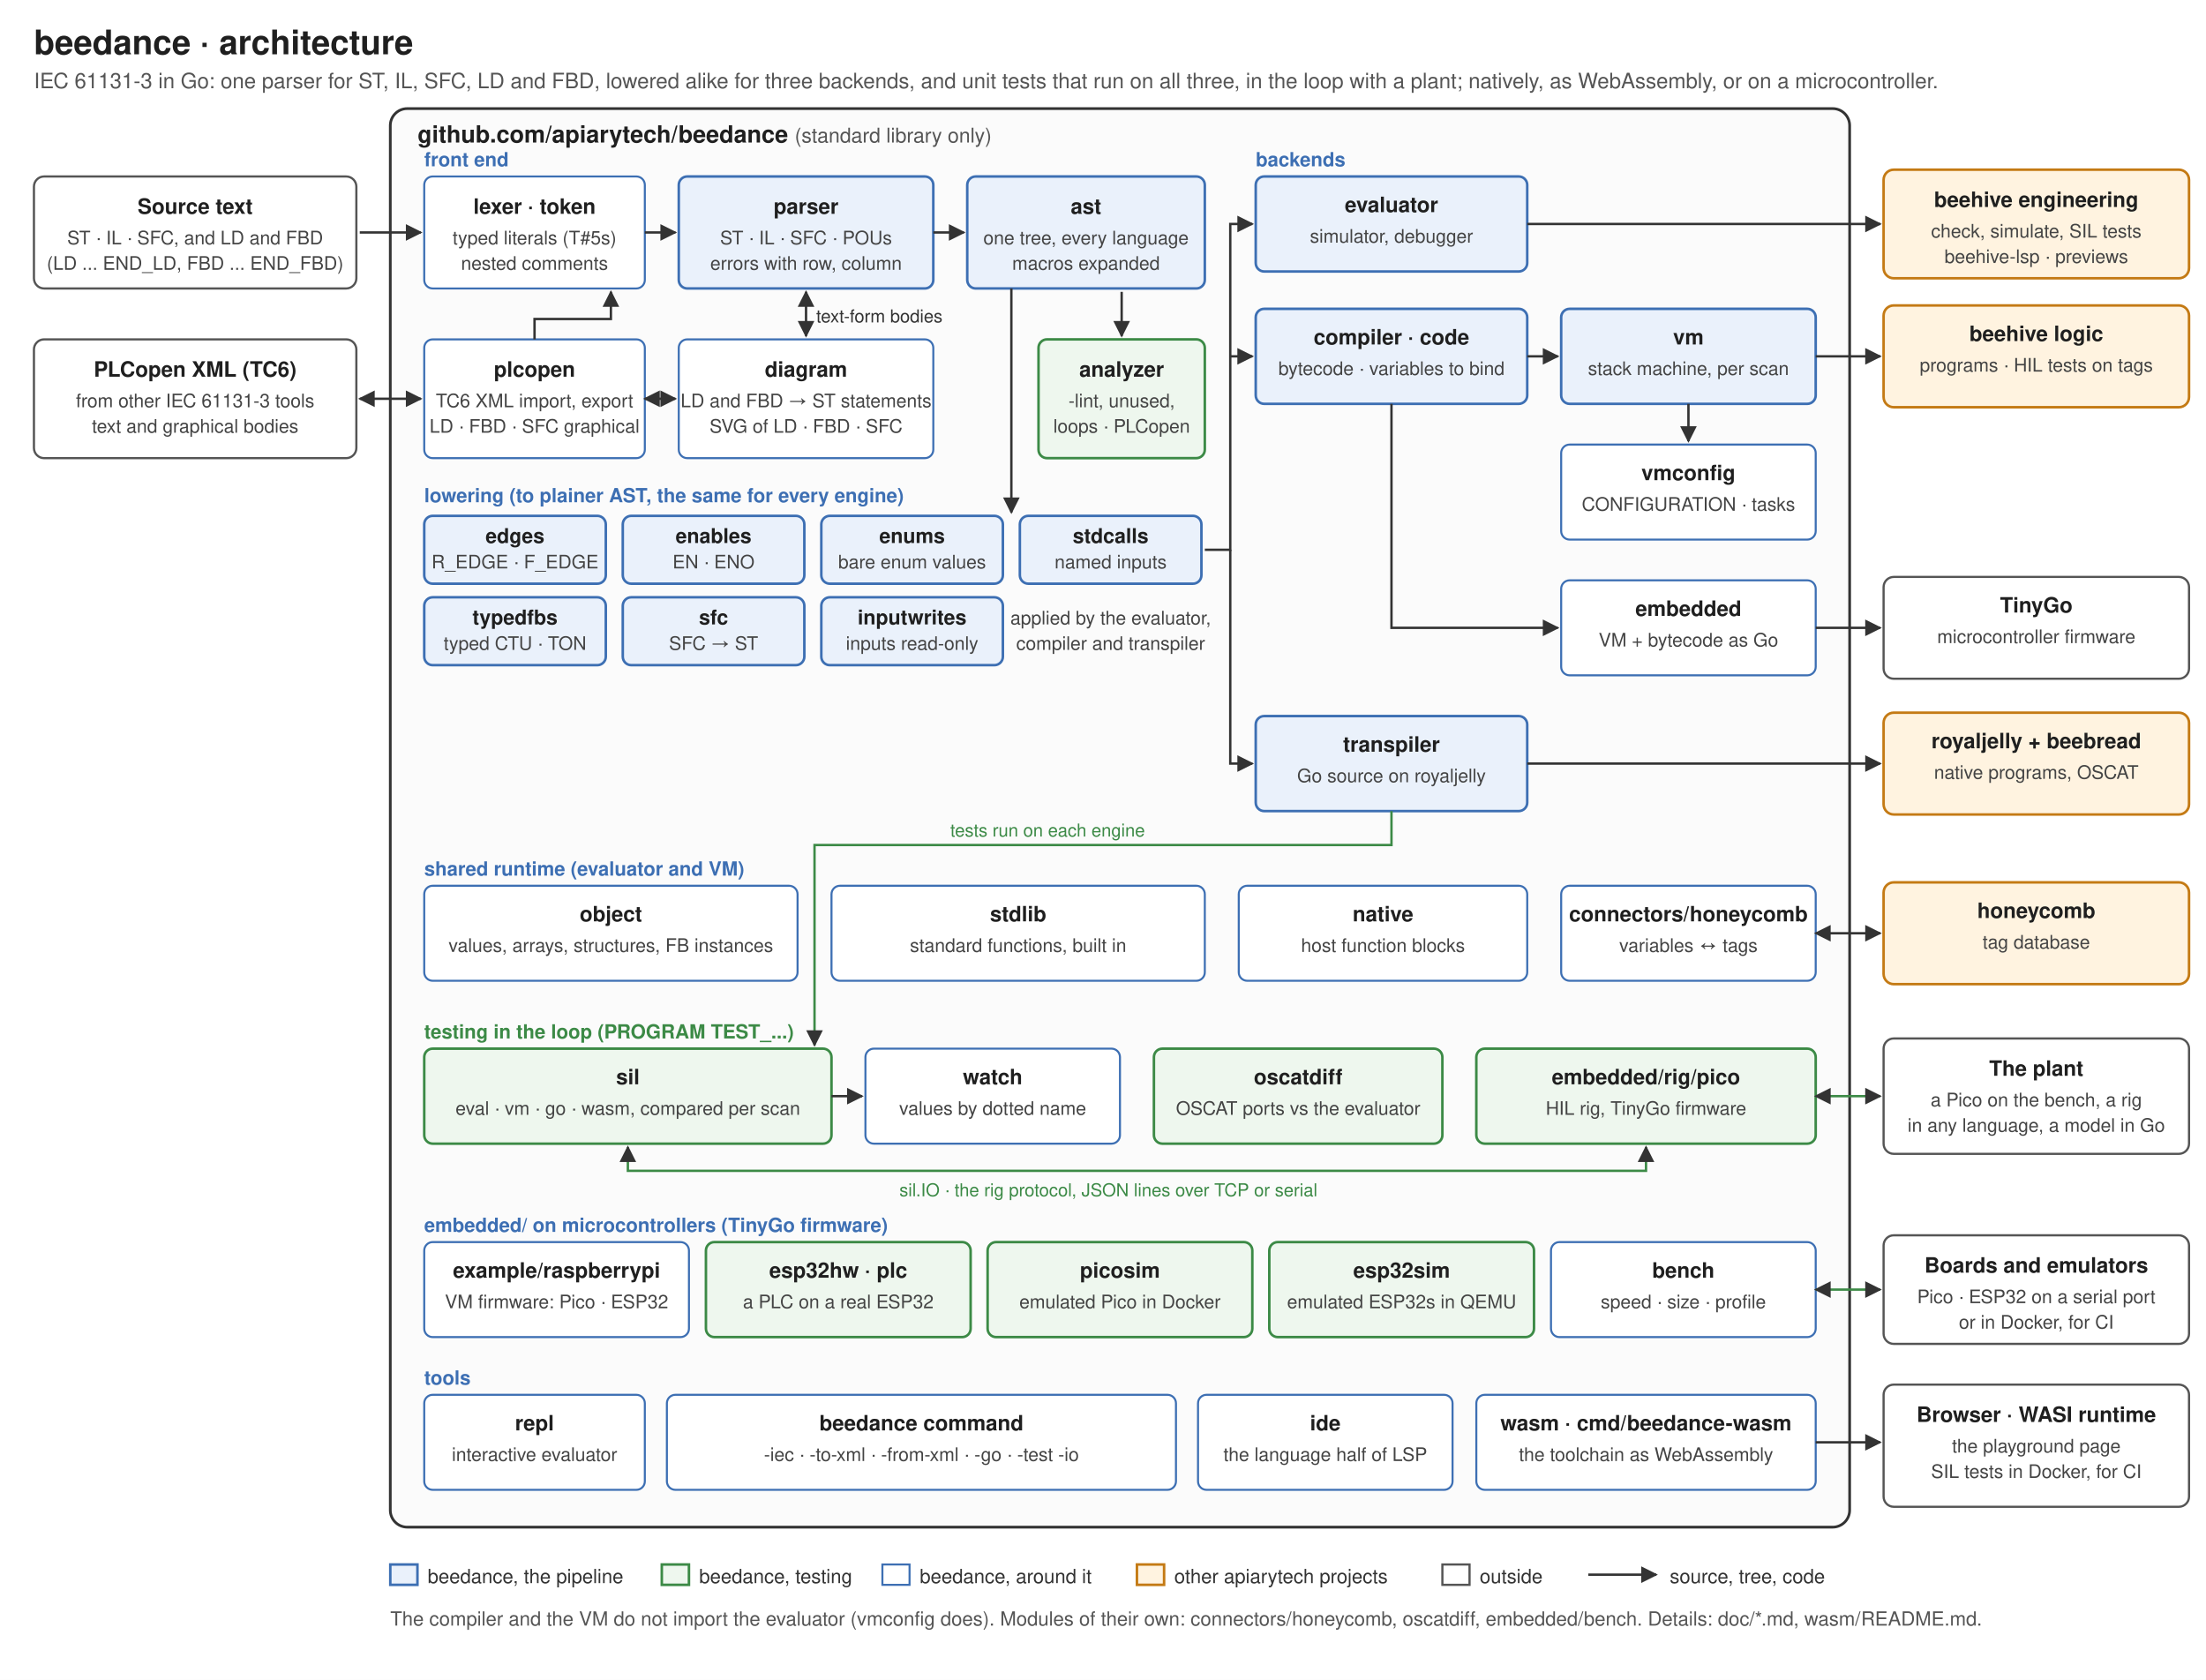
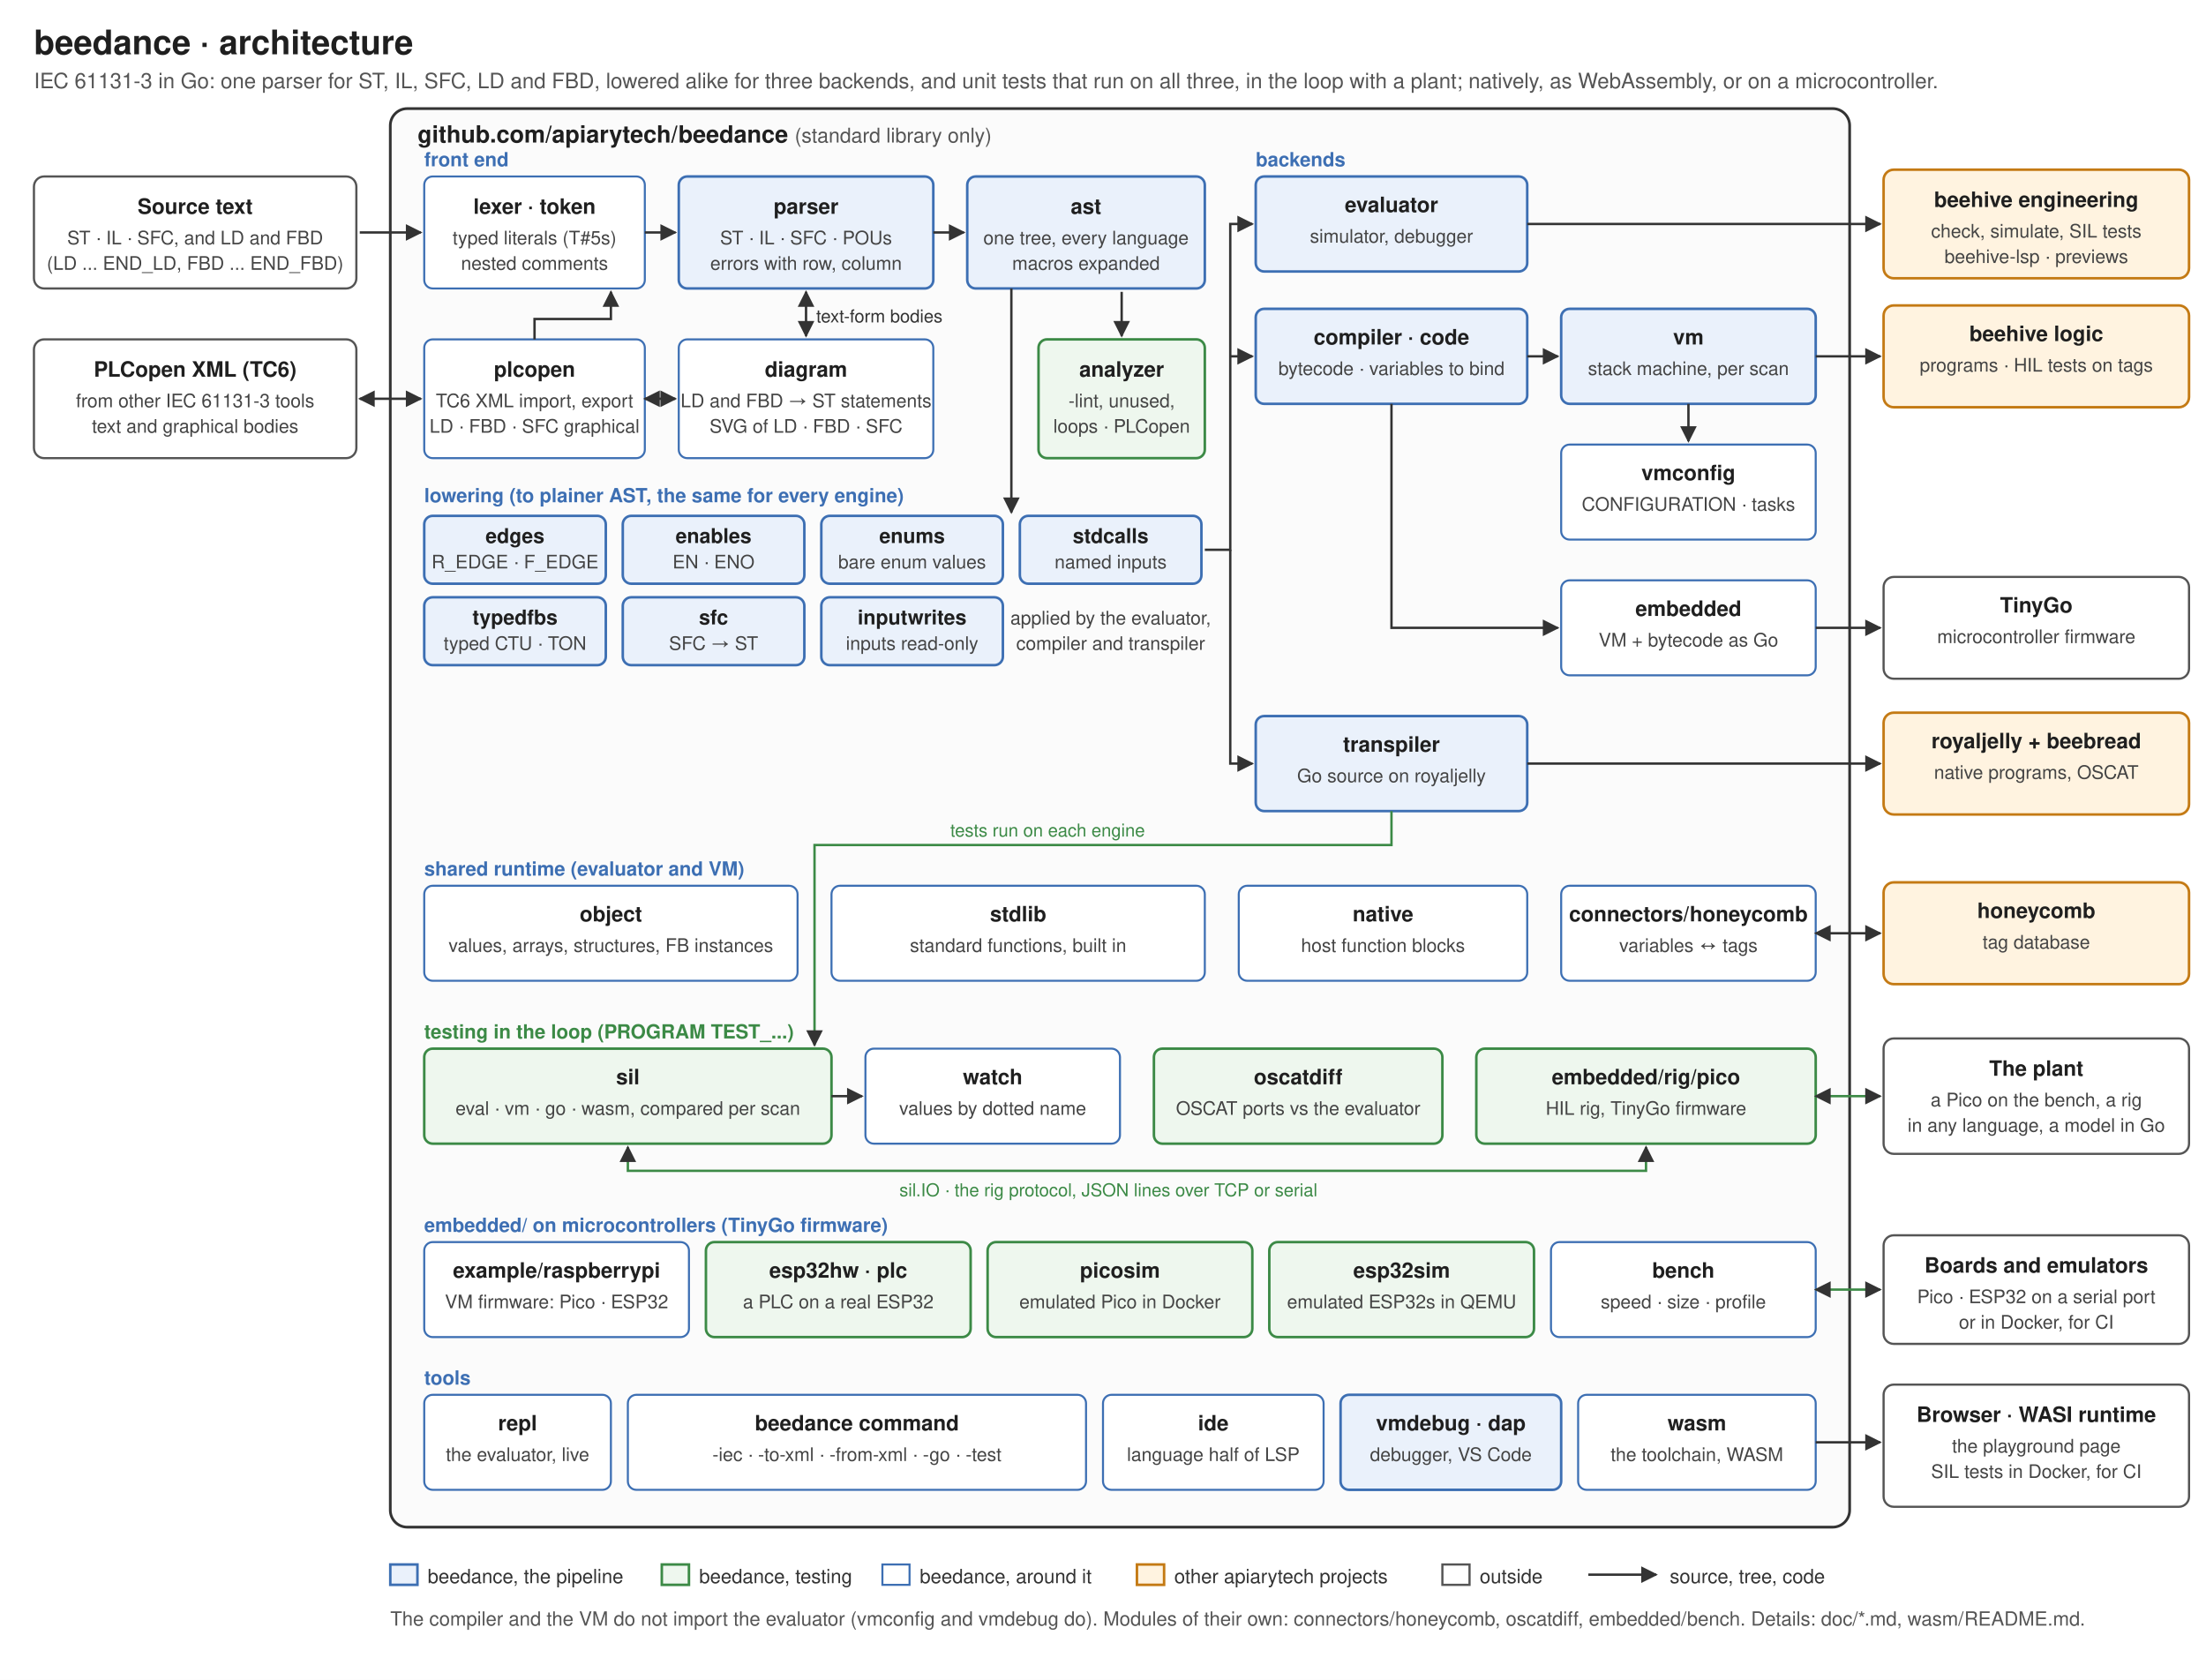
<svg xmlns="http://www.w3.org/2000/svg" width="1300" height="990" viewBox="0 0 1300 990" font-family="Segoe UI, Helvetica, Arial, sans-serif">
  <defs>
    <marker id="a" viewBox="0 0 10 10" refX="9" refY="5" markerWidth="7" markerHeight="7" orient="auto-start-reverse">
      <path d="M0,0 L10,5 L0,10 z" fill="#333" />
    </marker>
    <style>
      .t  { font-size: 12.5px; font-weight: 600; fill: #1f1f1f; text-anchor: middle; }
      .s  { font-size: 11px; fill: #444; text-anchor: middle; }
      .h  { font-size: 14px; font-weight: 700; fill: #1f1f1f; }
      .hs { font-size: 12px; font-weight: 400; fill: #555; }
      .g  { font-size: 11.5px; font-weight: 600; fill: #3d6fb3; }
      .gt { font-size: 11.5px; font-weight: 600; fill: #3c8a46; }
      .l  { font-size: 10.5px; fill: #333; }
      .lg { font-size: 10.5px; fill: #3c8a46; }
      .bh { fill: #eaf1fb; stroke: #3d6fb3; stroke-width: 1.5; }
      .bi { fill: #ffffff; stroke: #3d6fb3; stroke-width: 1.2; }
      .bt { fill: #eef7ee; stroke: #3c8a46; stroke-width: 1.5; }
      .dh { fill: #fff3e0; stroke: #c47a14; stroke-width: 1.5; }
      .sm { font-size: 12px; font-weight: 600; fill: #1f1f1f; text-anchor: middle; }
      .ex { fill: #ffffff; stroke: #555; stroke-width: 1.3; }
      .ln { stroke: #333; stroke-width: 1.4; fill: none; }
      .lt { stroke: #3c8a46; stroke-width: 1.4; fill: none; }
    </style>
  </defs>
  <rect width="1300" height="990" fill="#ffffff" />
  <text x="20" y="32" style="font-size:20px;font-weight:700;fill:#1f1f1f">beedance · architecture</text>
  <text x="20" y="52" style="font-size:12.5px;fill:#555">IEC 61131-3 in Go: one parser for ST, IL, SFC, LD and FBD, lowered alike for three backends, and unit tests that run on all three, in the loop with a plant; natively, as WebAssembly, or on a microcontroller.</text>
  <rect x="230" y="64" width="860" height="836" rx="10" fill="#fbfbfb" stroke="#333" stroke-width="1.6" />
  <text x="246" y="84" class="h">github.com/apiarytech/beedance <tspan class="hs">(standard library only)</tspan>
  </text>
  <text x="250" y="98" class="g">front end</text>
  <rect x="250" y="104" width="130" height="66" rx="5" class="bi" />
  <text x="315" y="126" class="t">lexer · token</text>
  <text x="315" y="144" class="s">typed literals (T#5s)</text>
  <text x="315" y="159" class="s">nested comments</text>
  <rect x="400" y="104" width="150" height="66" rx="5" class="bh" />
  <text x="475" y="126" class="t">parser</text>
  <text x="475" y="144" class="s">ST · IL · SFC · POUs</text>
  <text x="475" y="159" class="s">errors with row, column</text>
  <rect x="570" y="104" width="140" height="66" rx="5" class="bh" />
  <text x="640" y="126" class="t">ast</text>
  <text x="640" y="144" class="s">one tree, every language</text>
  <text x="640" y="159" class="s">macros expanded</text>
  <rect x="250" y="200" width="130" height="70" rx="5" class="bi" />
  <text x="315" y="222" class="t">plcopen</text>
  <text x="315" y="240" class="s">TC6 XML import, export</text>
  <text x="315" y="255" class="s">LD · FBD · SFC graphical</text>
  <rect x="400" y="200" width="150" height="70" rx="5" class="bi" />
  <text x="475" y="222" class="t">diagram</text>
  <text x="475" y="240" class="s">LD and FBD → ST statements</text>
  <text x="475" y="255" class="s">SVG of LD · FBD · SFC</text>
  <rect x="612" y="200" width="98" height="70" rx="5" class="bt" />
  <text x="661" y="222" class="t">analyzer</text>
  <text x="661" y="240" class="s">-lint, unused,</text>
  <text x="661" y="255" class="s">loops · PLCopen</text>
  <path d="M661,172 V198" class="ln" marker-end="url(#a)" />
  <path d="M380,137 H398" class="ln" marker-end="url(#a)" />
  <path d="M550,137 H568" class="ln" marker-end="url(#a)" />
  <path d="M380,235 H398" class="ln" marker-start="url(#a)" marker-end="url(#a)" />
  <path d="M475,172 V198" class="ln" marker-start="url(#a)" marker-end="url(#a)" />
  <text x="481" y="190" class="l">text-form bodies</text>
  <path d="M315,200 V188 H360 V172" class="ln" marker-end="url(#a)" />
  <text x="250" y="296" class="g">lowering (to plainer AST, the same for every engine)</text>
  <rect x="250" y="304" width="107" height="40" rx="5" class="bh" />
  <text x="303.5" y="320" class="sm">edges</text>
  <text x="303.5" y="335" class="s">R_EDGE · F_EDGE</text>
  <rect x="367" y="304" width="107" height="40" rx="5" class="bh" />
  <text x="420.5" y="320" class="sm">enables</text>
  <text x="420.5" y="335" class="s">EN · ENO</text>
  <rect x="484" y="304" width="107" height="40" rx="5" class="bh" />
  <text x="537.5" y="320" class="sm">enums</text>
  <text x="537.5" y="335" class="s">bare enum values</text>
  <rect x="601" y="304" width="107" height="40" rx="5" class="bh" />
  <text x="654.5" y="320" class="sm">stdcalls</text>
  <text x="654.5" y="335" class="s">named inputs</text>
  <rect x="250" y="352" width="107" height="40" rx="5" class="bh" />
  <text x="303.5" y="368" class="sm">typedfbs</text>
  <text x="303.5" y="383" class="s">typed CTU · TON</text>
  <rect x="367" y="352" width="107" height="40" rx="5" class="bh" />
  <text x="420.5" y="368" class="sm">sfc</text>
  <text x="420.5" y="383" class="s">SFC → ST</text>
  <rect x="484" y="352" width="107" height="40" rx="5" class="bh" />
  <text x="537.5" y="368" class="sm">inputwrites</text>
  <text x="537.5" y="383" class="s">inputs read-only</text>
  <text x="654.5" y="368" class="s">applied by the evaluator,</text>
  <text x="654.5" y="383" class="s">compiler and transpiler</text>
  <path d="M596,170 V302" class="ln" marker-end="url(#a)" />
  <path d="M710,324 H725 V132 H738" class="ln" marker-end="url(#a)" />
  <path d="M725,210 H738" class="ln" marker-end="url(#a)" />
  <path d="M725,324 V450 H738" class="ln" marker-end="url(#a)" />
  <text x="740" y="98" class="g">backends</text>
  <rect x="740" y="104" width="160" height="56" rx="5" class="bh" />
  <text x="820" y="125" class="t">evaluator</text>
  <text x="820" y="143" class="s">simulator, debugger</text>
  <rect x="740" y="182" width="160" height="56" rx="5" class="bh" />
  <text x="820" y="203" class="t">compiler · code</text>
  <text x="820" y="221" class="s">bytecode · variables to bind</text>
  <rect x="920" y="182" width="150" height="56" rx="5" class="bh" />
  <text x="995" y="203" class="t">vm</text>
  <text x="995" y="221" class="s">stack machine, per scan</text>
  <rect x="920" y="262" width="150" height="56" rx="5" class="bi" />
  <text x="995" y="283" class="t">vmconfig</text>
  <text x="995" y="301" class="s">CONFIGURATION · tasks</text>
  <rect x="920" y="342" width="150" height="56" rx="5" class="bi" />
  <text x="995" y="363" class="t">embedded</text>
  <text x="995" y="381" class="s">VM + bytecode as Go</text>
  <rect x="740" y="422" width="160" height="56" rx="5" class="bh" />
  <text x="820" y="443" class="t">transpiler</text>
  <text x="820" y="461" class="s">Go source on royaljelly</text>
  <path d="M900,210 H918" class="ln" marker-end="url(#a)" />
  <path d="M995,238 V260" class="ln" marker-end="url(#a)" />
  <path d="M820,238 V370 H918" class="ln" marker-end="url(#a)" />
  <text x="250" y="516" class="g">shared runtime (evaluator and VM)</text>
  <rect x="250" y="522" width="220" height="56" rx="5" class="bi" />
  <text x="360" y="543" class="t">object</text>
  <text x="360" y="561" class="s">values, arrays, structures, FB instances</text>
  <rect x="490" y="522" width="220" height="56" rx="5" class="bi" />
  <text x="600" y="543" class="t">stdlib</text>
  <text x="600" y="561" class="s">standard functions, built in</text>
  <rect x="730" y="522" width="170" height="56" rx="5" class="bi" />
  <text x="815" y="543" class="t">native</text>
  <text x="815" y="561" class="s">host function blocks</text>
  <rect x="920" y="522" width="150" height="56" rx="5" class="bi" />
  <text x="995" y="543" class="t">connectors/honeycomb</text>
  <text x="995" y="561" class="s">variables ↔ tags</text>
  <text x="250" y="612" class="gt">testing in the loop (PROGRAM TEST_...)</text>
  <rect x="250" y="618" width="240" height="56" rx="5" class="bt" />
  <text x="370" y="639" class="t">sil</text>
  <text x="370" y="657" class="s">eval · vm · go · wasm, compared per scan</text>
  <rect x="510" y="618" width="150" height="56" rx="5" class="bi" />
  <text x="585" y="639" class="t">watch</text>
  <text x="585" y="657" class="s">values by dotted name</text>
  <rect x="680" y="618" width="170" height="56" rx="5" class="bt" />
  <text x="765" y="639" class="t">oscatdiff</text>
  <text x="765" y="657" class="s">OSCAT ports vs the evaluator</text>
  <rect x="870" y="618" width="200" height="56" rx="5" class="bt" />
  <text x="970" y="639" class="t">embedded/rig/pico</text>
  <text x="970" y="657" class="s">HIL rig, TinyGo firmware</text>
  <path d="M820,478 V498 H480 V616" class="lt" marker-end="url(#a)" />
  <text x="560" y="493" class="lg">tests run on each engine</text>
  <path d="M490,646 H508" class="ln" marker-end="url(#a)" />
  <path d="M370,676 V690 H970 V676" class="lt" marker-start="url(#a)" marker-end="url(#a)" />
  <text x="530" y="705" class="lg">sil.IO · the rig protocol, JSON lines over TCP or serial</text>
  <text x="250" y="726" class="g">embedded/ on microcontrollers (TinyGo firmware)</text>
  <rect x="250" y="732" width="156" height="56" rx="5" class="bi" />
  <text x="328" y="753" class="t">example/raspberrypi</text>
  <text x="328" y="771" class="s">VM firmware: Pico · ESP32</text>
  <rect x="416" y="732" width="156" height="56" rx="5" class="bt" />
  <text x="494" y="753" class="t">esp32hw · plc</text>
  <text x="494" y="771" class="s">a PLC on a real ESP32</text>
  <rect x="582" y="732" width="156" height="56" rx="5" class="bt" />
  <text x="660" y="753" class="t">picosim</text>
  <text x="660" y="771" class="s">emulated Pico in Docker</text>
  <rect x="748" y="732" width="156" height="56" rx="5" class="bt" />
  <text x="826" y="753" class="t">esp32sim</text>
  <text x="826" y="771" class="s">emulated ESP32s in QEMU</text>
  <rect x="914" y="732" width="156" height="56" rx="5" class="bi" />
  <text x="992" y="753" class="t">bench</text>
  <text x="992" y="771" class="s">speed · size · profile</text>
  <text x="250" y="816" class="g">tools</text>
-   <rect x="250" y="822" width="130" height="56" rx="5" class="bi" />
-   <text x="315" y="843" class="t">repl</text>
-   <text x="315" y="861" class="s">interactive evaluator</text>
-   <rect x="393" y="822" width="300" height="56" rx="5" class="bi" />
-   <text x="543" y="843" class="t">beedance command</text>
-   <text x="543" y="861" class="s">-iec · -to-xml · -from-xml · -go · -test -io</text>
-   <rect x="706" y="822" width="150" height="56" rx="5" class="bi" />
-   <text x="781" y="843" class="t">ide</text>
-   <text x="781" y="861" class="s">the language half of LSP</text>
-   <rect x="870" y="822" width="200" height="56" rx="5" class="bi" />
-   <text x="970" y="843" class="t">wasm · cmd/beedance-wasm</text>
-   <text x="970" y="861" class="s">the toolchain as WebAssembly</text>
+   <rect x="250" y="822" width="110" height="56" rx="5" class="bi" />
+   <text x="305" y="843" class="t">repl</text>
+   <text x="305" y="861" class="s">the evaluator, live</text>
+   <rect x="370" y="822" width="270" height="56" rx="5" class="bi" />
+   <text x="505" y="843" class="t">beedance command</text>
+   <text x="505" y="861" class="s">-iec · -to-xml · -from-xml · -go · -test</text>
+   <rect x="650" y="822" width="130" height="56" rx="5" class="bi" />
+   <text x="715" y="843" class="t">ide</text>
+   <text x="715" y="861" class="s">language half of LSP</text>
+   <rect x="790" y="822" width="130" height="56" rx="5" class="bh" />
+   <text x="855" y="843" class="t">vmdebug · dap</text>
+   <text x="855" y="861" class="s">debugger, VS Code</text>
+   <rect x="930" y="822" width="140" height="56" rx="5" class="bi" />
+   <text x="1000" y="843" class="t">wasm</text>
+   <text x="1000" y="861" class="s">the toolchain, WASM</text>
  <rect x="20" y="104" width="190" height="66" rx="6" class="ex" />
  <text x="115" y="126" class="t">Source text</text>
  <text x="115" y="144" class="s">ST · IL · SFC, and LD and FBD</text>
  <text x="115" y="159" class="s">(LD ... END_LD, FBD ... END_FBD)</text>
  <path d="M212,137 H248" class="ln" marker-end="url(#a)" />
  <rect x="20" y="200" width="190" height="70" rx="6" class="ex" />
  <text x="115" y="222" class="t">PLCopen XML (TC6)</text>
  <text x="115" y="240" class="s">from other IEC 61131-3 tools</text>
  <text x="115" y="255" class="s">text and graphical bodies</text>
  <path d="M212,235 H248" class="ln" marker-start="url(#a)" marker-end="url(#a)" />
  <rect x="1110" y="100" width="180" height="64" rx="6" class="dh" />
  <text x="1200" y="122" class="t">beehive engineering</text>
  <text x="1200" y="140" class="s">check, simulate, SIL tests</text>
  <text x="1200" y="155" class="s">beehive-lsp · previews</text>
  <path d="M900,132 H1108" class="ln" marker-end="url(#a)" />
  <rect x="1110" y="180" width="180" height="60" rx="6" class="dh" />
  <text x="1200" y="201" class="t">beehive logic</text>
  <text x="1200" y="219" class="s">programs · HIL tests on tags</text>
  <path d="M1070,210 H1108" class="ln" marker-end="url(#a)" />
  <rect x="1110" y="340" width="180" height="60" rx="6" class="ex" />
  <text x="1200" y="361" class="t">TinyGo</text>
  <text x="1200" y="379" class="s">microcontroller firmware</text>
  <path d="M1070,370 H1108" class="ln" marker-end="url(#a)" />
  <rect x="1110" y="420" width="180" height="60" rx="6" class="dh" />
  <text x="1200" y="441" class="t">royaljelly + beebread</text>
  <text x="1200" y="459" class="s">native programs, OSCAT</text>
  <path d="M900,450 H1108" class="ln" marker-end="url(#a)" />
  <rect x="1110" y="520" width="180" height="60" rx="6" class="dh" />
  <text x="1200" y="541" class="t">honeycomb</text>
  <text x="1200" y="559" class="s">tag database</text>
  <path d="M1070,550 H1108" class="ln" marker-start="url(#a)" marker-end="url(#a)" />
  <rect x="1110" y="612" width="180" height="68" rx="6" class="ex" />
  <text x="1200" y="634" class="t">The plant</text>
  <text x="1200" y="652" class="s">a Pico on the bench, a rig</text>
  <text x="1200" y="667" class="s">in any language, a model in Go</text>
  <path d="M1070,646 H1108" class="lt" marker-start="url(#a)" marker-end="url(#a)" />
  <rect x="1110" y="728" width="180" height="64" rx="6" class="ex" />
  <text x="1200" y="750" class="t">Boards and emulators</text>
  <text x="1200" y="768" class="s">Pico · ESP32 on a serial port</text>
  <text x="1200" y="783" class="s">or in Docker, for CI</text>
  <path d="M1070,760 H1108" class="lt" marker-start="url(#a)" marker-end="url(#a)" />
  <rect x="1110" y="816" width="180" height="72" rx="6" class="ex" />
  <text x="1200" y="838" class="t">Browser · WASI runtime</text>
  <text x="1200" y="856" class="s">the playground page</text>
  <text x="1200" y="871" class="s">SIL tests in Docker, for CI</text>
  <path d="M1070,850 H1108" class="ln" marker-end="url(#a)" />
  <g transform="translate(230,922)">
    <rect x="0" y="0" width="16" height="12" class="bh" />
    <text x="22" y="11" style="font-size:11.5px;fill:#333">beedance, the pipeline</text>
    <rect x="160" y="0" width="16" height="12" class="bt" />
    <text x="182" y="11" style="font-size:11.5px;fill:#333">beedance, testing</text>
    <rect x="290" y="0" width="16" height="12" class="bi" />
    <text x="312" y="11" style="font-size:11.5px;fill:#333">beedance, around it</text>
    <rect x="440" y="0" width="16" height="12" class="dh" />
    <text x="462" y="11" style="font-size:11.5px;fill:#333">other apiarytech projects</text>
    <rect x="620" y="0" width="16" height="12" class="ex" />
    <text x="642" y="11" style="font-size:11.5px;fill:#333">outside</text>
    <path d="M706,6 H746" class="ln" marker-end="url(#a)" />
    <text x="754" y="11" style="font-size:11.5px;fill:#333">source, tree, code</text>
-     <text x="0" y="36" style="font-size:11.5px;fill:#555">The compiler and the VM do not import the evaluator (vmconfig does). Modules of their own: connectors/honeycomb, oscatdiff, embedded/bench. Details: doc/*.md, wasm/README.md.</text>
+     <text x="0" y="36" style="font-size:11.5px;fill:#555">The compiler and the VM do not import the evaluator (vmconfig and vmdebug do). Modules of their own: connectors/honeycomb, oscatdiff, embedded/bench. Details: doc/*.md, wasm/README.md.</text>
  </g>
</svg>
